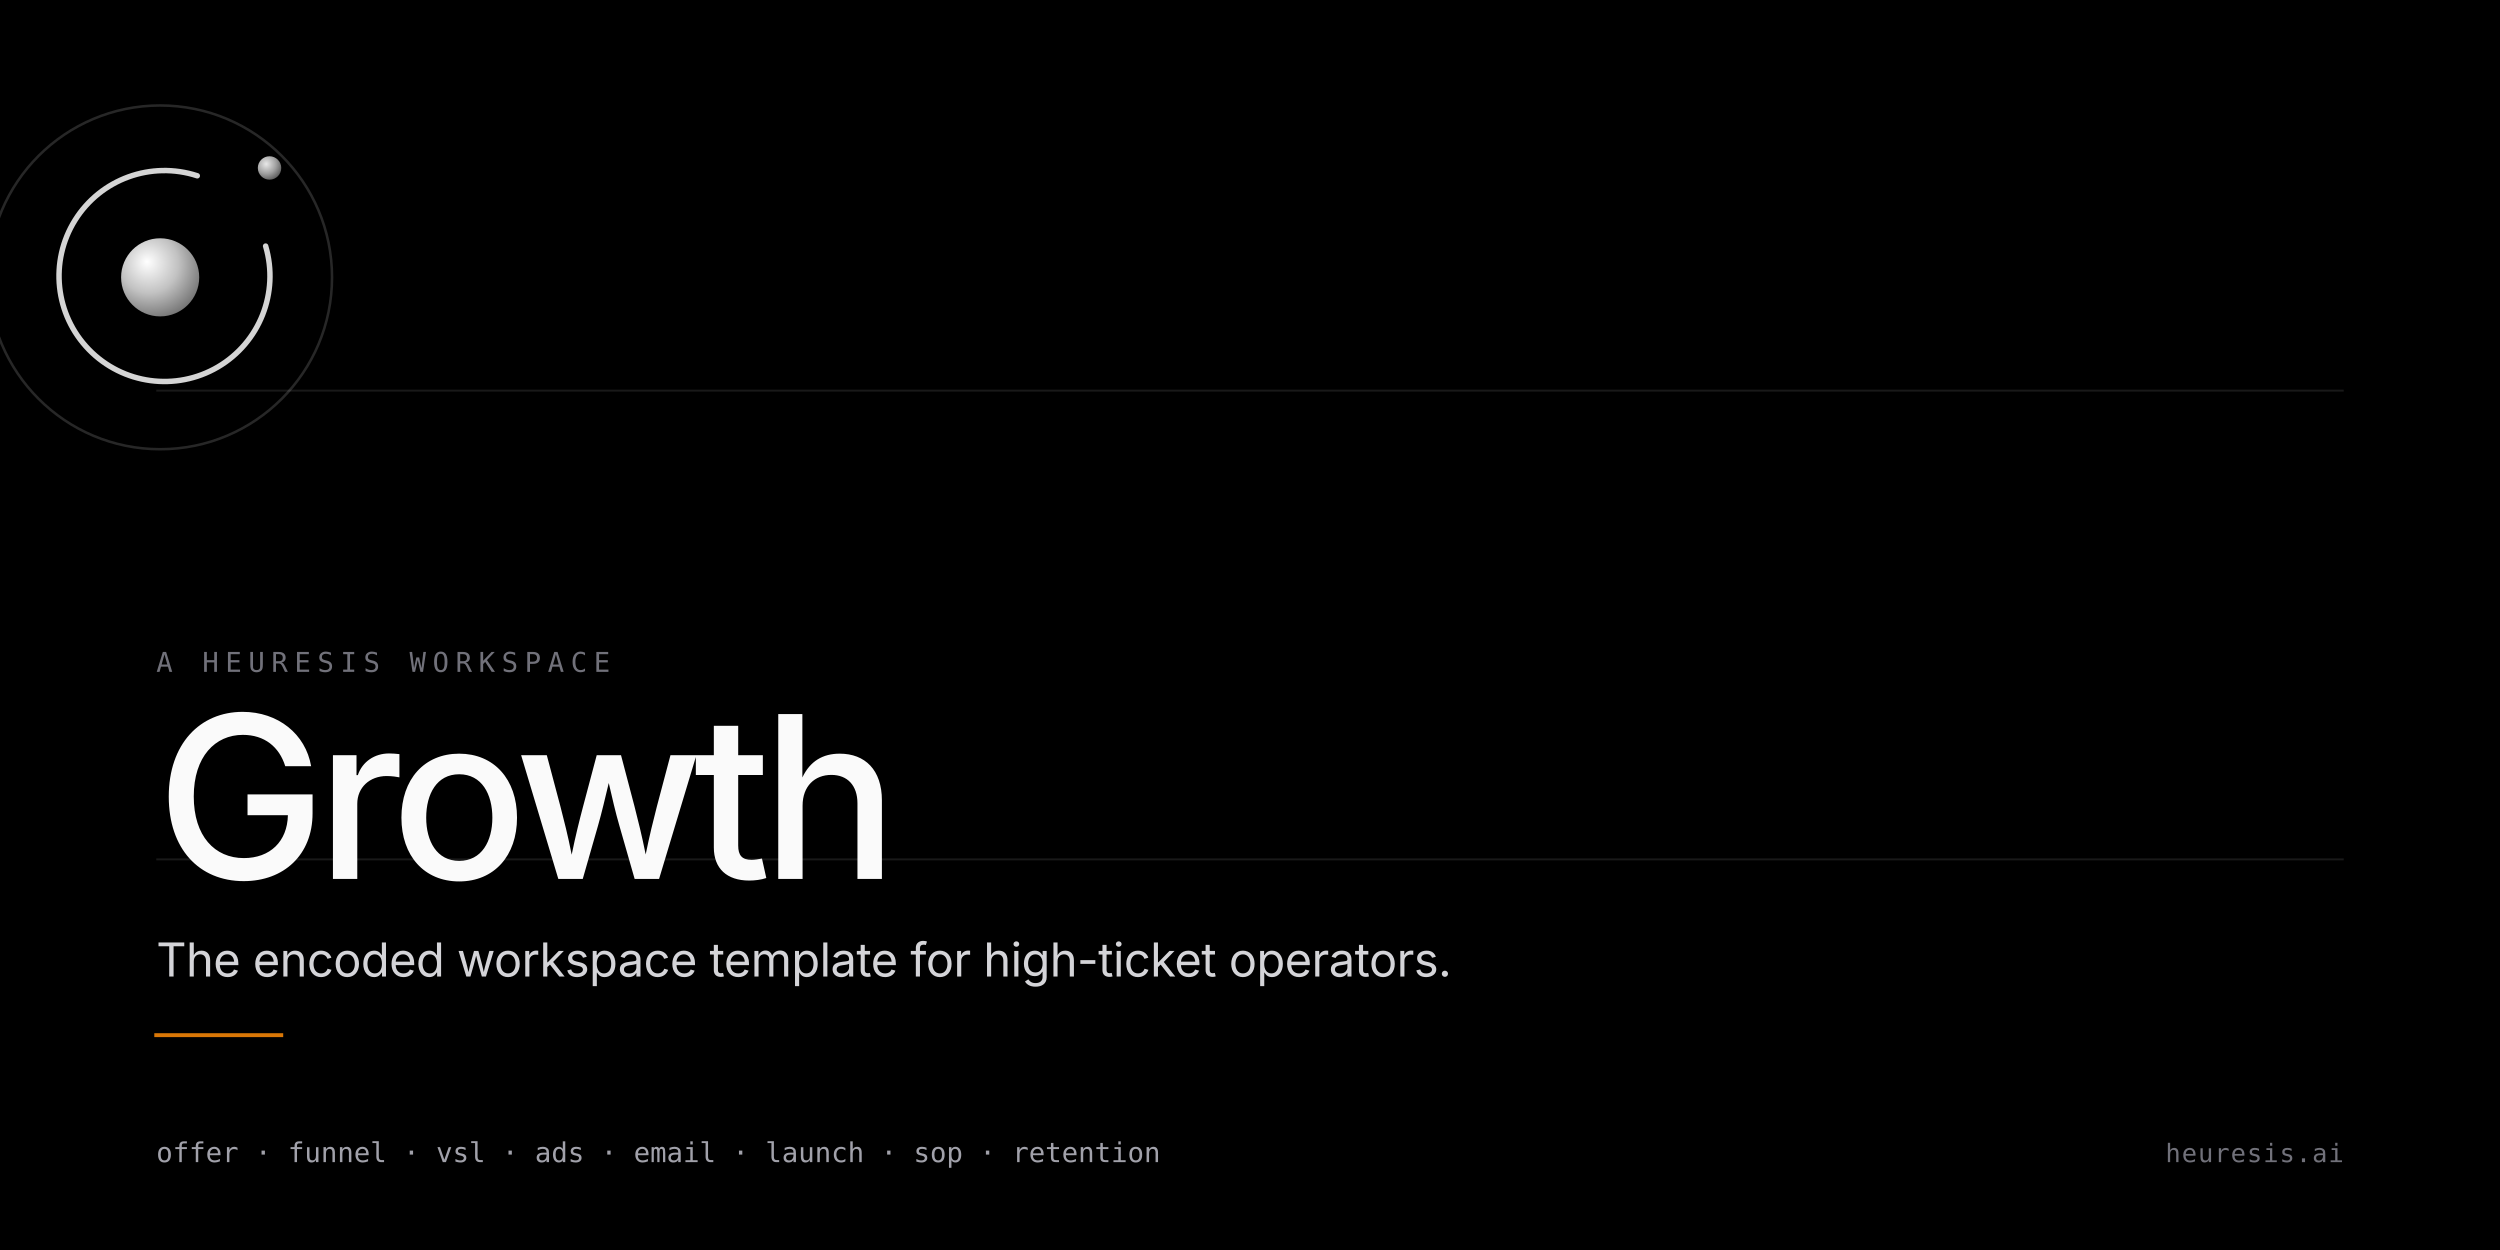
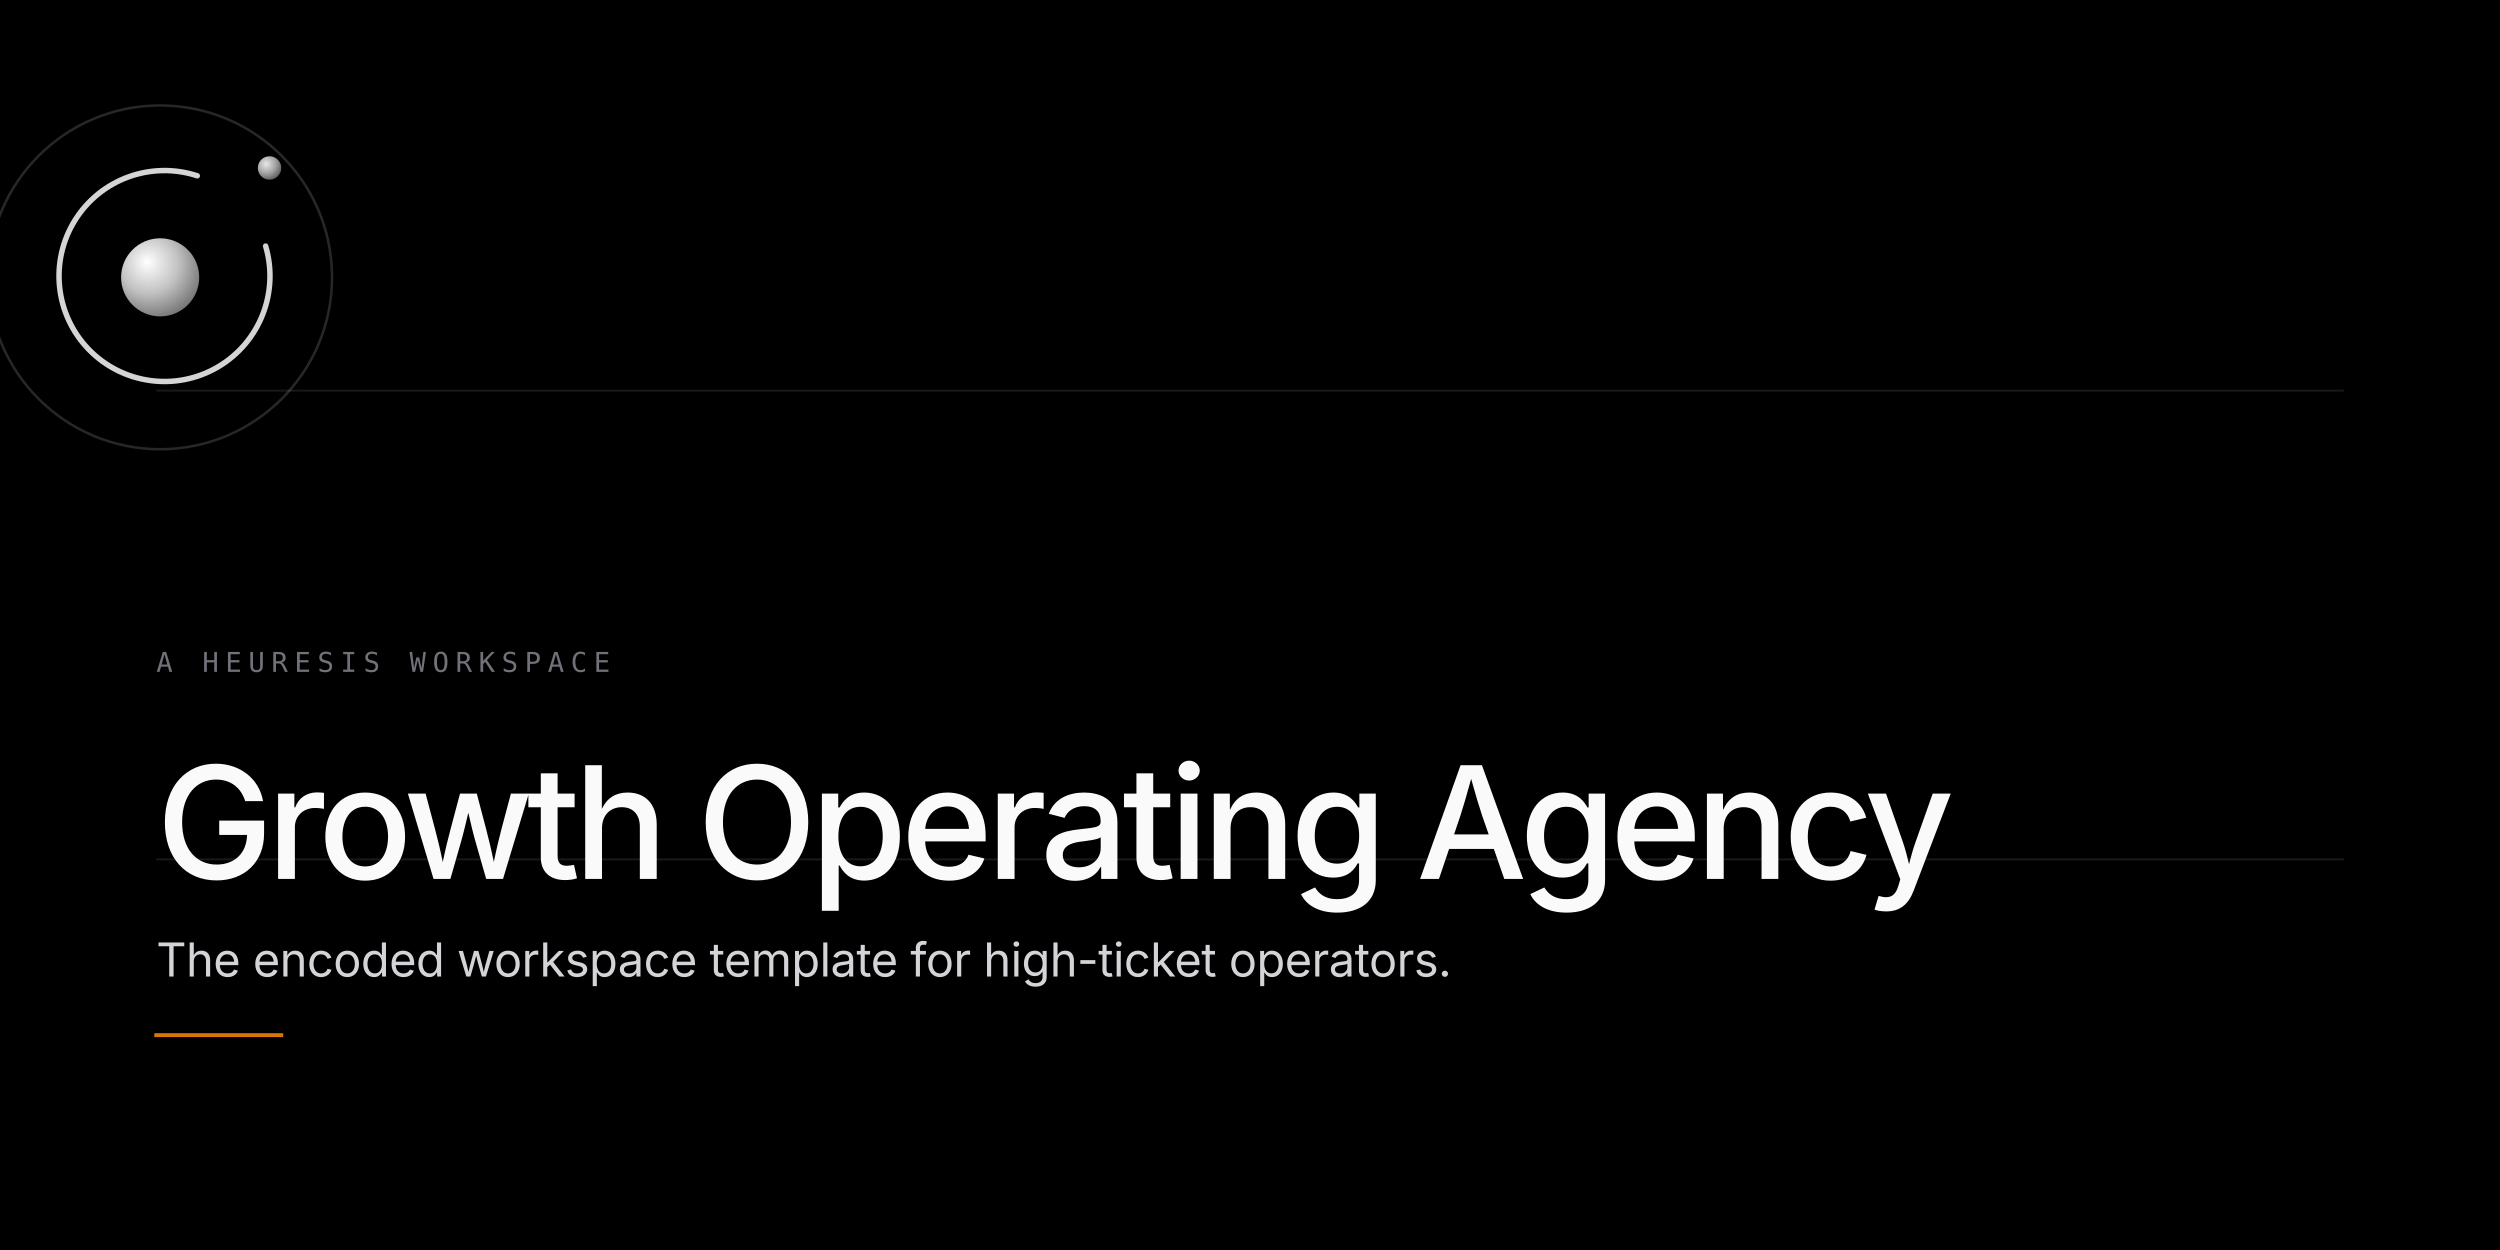
- <svg xmlns="http://www.w3.org/2000/svg" viewBox="0 0 1280 640" width="1280" height="640" role="img" aria-label="Growth — a Heuresis workspace template">
+ <svg xmlns="http://www.w3.org/2000/svg" viewBox="0 0 1280 640" width="1280" height="640" role="img" aria-label="Growth Operating Agency — a Heuresis workspace template">
  <defs>
    <radialGradient id="gs-core-d" cx="38%" cy="35%" r="68%" fx="33%" fy="30%">
      <stop offset="0%" stop-color="#ffffff" />
      <stop offset="55%" stop-color="#C2C2C2" />
      <stop offset="100%" stop-color="#787878" />
    </radialGradient>
    <radialGradient id="gs-particle-d" cx="36%" cy="33%" r="70%">
      <stop offset="0%" stop-color="#E8E8E8" />
      <stop offset="60%" stop-color="#A0A0A0" />
      <stop offset="100%" stop-color="#606060" />
    </radialGradient>
    <style>
      .gs-title { font-family: "Geist", "Inter", system-ui, -apple-system, "Segoe UI", Roboto, sans-serif; font-weight: 500; letter-spacing: -0.04em; fill: #fafafa; }
      .gs-subtitle { font-family: "Geist", "Inter", system-ui, -apple-system, "Segoe UI", Roboto, sans-serif; font-weight: 400; letter-spacing: -0.01em; fill: #d4d4d8; }
      .gs-tagline { font-family: "Geist Mono", "JetBrains Mono", "SF Mono", Menlo, Consolas, monospace; font-weight: 400; fill: #a1a1aa; }
      .gs-label { font-family: "Geist Mono", "JetBrains Mono", "SF Mono", Menlo, Consolas, monospace; font-weight: 500; letter-spacing: 0.24em; text-transform: uppercase; fill: #71717a; }
      .gs-meta { font-family: "Geist Mono", "JetBrains Mono", "SF Mono", Menlo, Consolas, monospace; font-weight: 400; letter-spacing: 0.04em; fill: #71717a; }
    </style>
  </defs>
  <rect width="1280" height="640" fill="#000000" />
  <g transform="translate(80 200)" opacity="0.10">
    <path d="M 0 0 L 1120 0" stroke="#fafafa" stroke-width="1" />
    <path d="M 0 240 L 1120 240" stroke="#fafafa" stroke-width="1" />
  </g>
  <g transform="translate(80 140)">
    <g transform="translate(-128 -128) scale(1)">
      <g transform="translate(-126 -126) scale(1)">
        <circle cx="256" cy="256" r="88" fill="none" stroke="#fafafa" stroke-width="1.3" opacity="0.16" />
        <path d="M 310,240 A 54,54 0 1,1 275,204" fill="none" stroke="#fafafa" stroke-width="2.8" stroke-linecap="round" opacity="0.85" />
        <circle cx="256" cy="256" r="20" fill="url(#gs-core-d)" />
        <circle cx="312" cy="200" r="6" fill="url(#gs-particle-d)" />
      </g>
    </g>
  </g>
  <g transform="translate(80 0)">
    <text class="gs-label" x="0" y="344" font-size="14">A  HEURESIS  WORKSPACE</text>
-     <text class="gs-title" x="0" y="450" font-size="116">Growth</text>
+     <text class="gs-title" x="0" y="450" font-size="80">Growth Operating Agency</text>
    <text class="gs-subtitle" x="0" y="500" font-size="24">The encoded workspace template for high-ticket operators.</text>
    <line x1="0" y1="530" x2="64" y2="530" stroke="#d97706" stroke-width="2" stroke-linecap="square" />
  </g>
-   <g transform="translate(80 595)">
-     <text class="gs-tagline" x="0" y="0" font-size="14">offer  ·  funnel  ·  vsl  ·  ads  ·  email  ·  launch  ·  sop  ·  retention</text>
-   </g>
-   <g transform="translate(1200 595)">
-     <text class="gs-meta" x="0" y="0" font-size="13" text-anchor="end">heuresis.ai</text>
-   </g>
+   <g transform="translate(1200 595)">  </g>
</svg>
